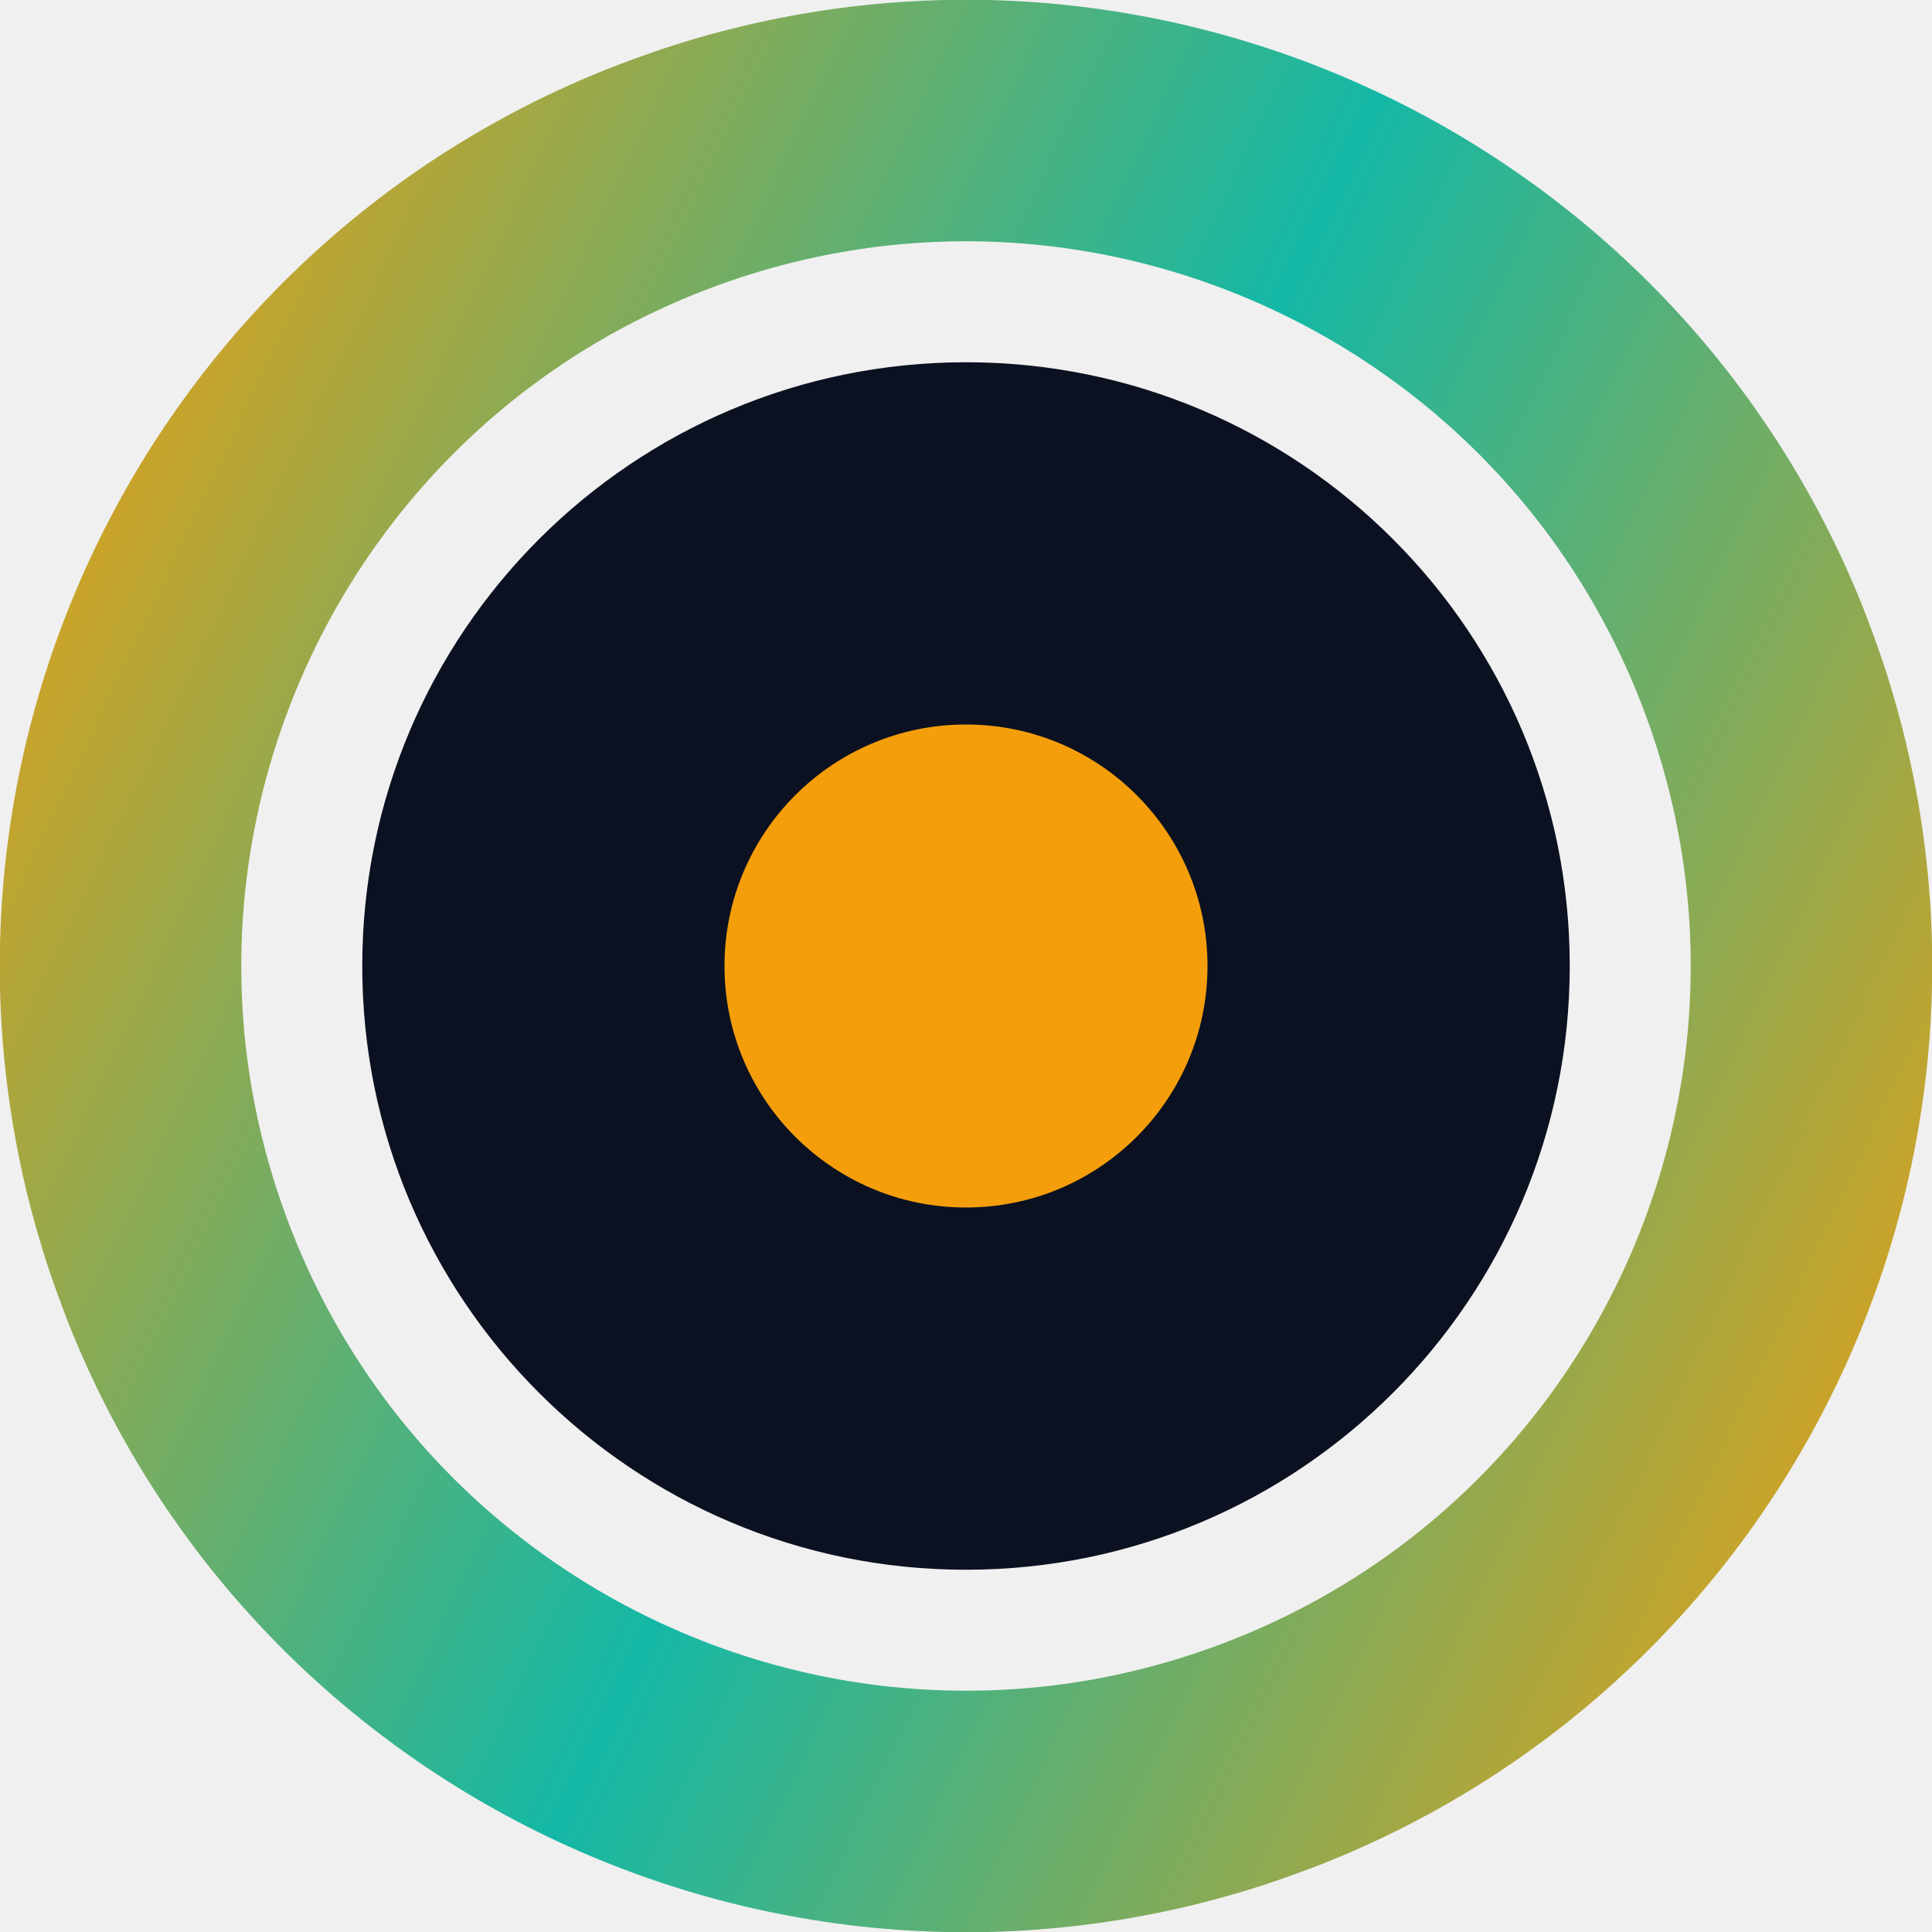
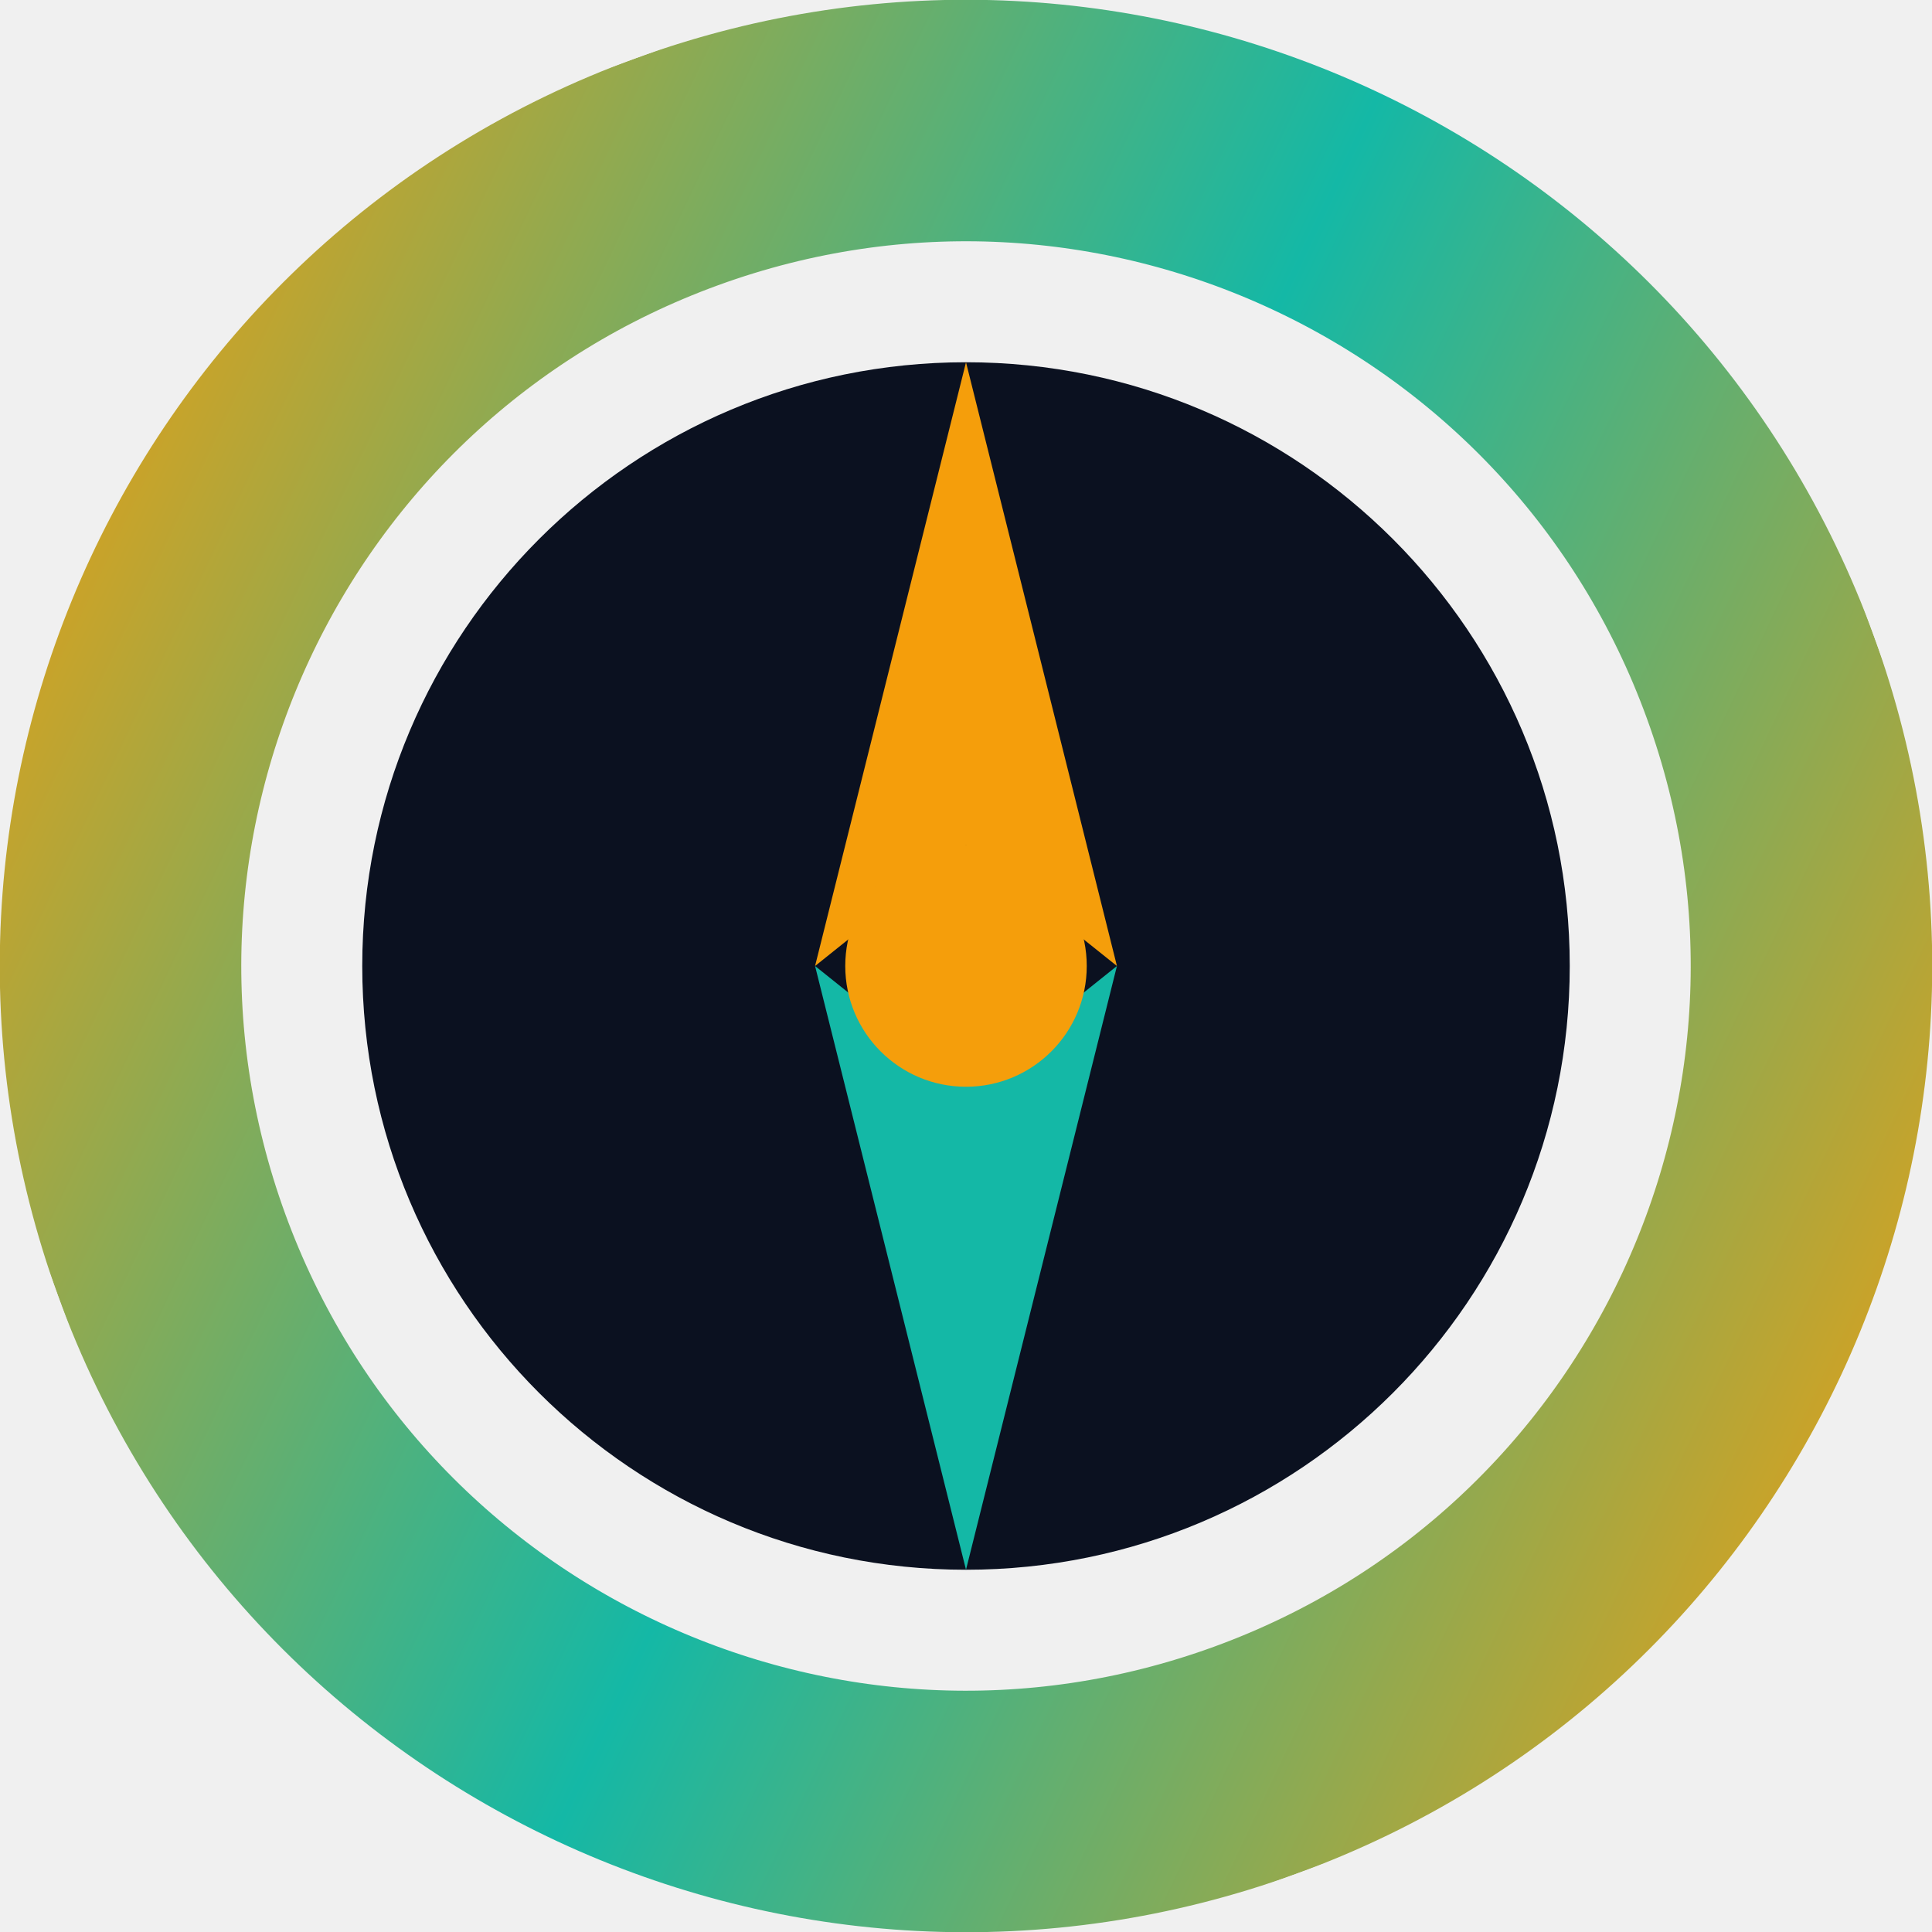
<svg xmlns="http://www.w3.org/2000/svg" viewBox="0 0 32 32" width="32" height="32">
  <defs>
-     <path id="ringPath" d="M16,2 A14,14 0 1,1 15.99,2" />
    <linearGradient id="amberTeal" x1="0%" y1="0%" x2="100%" y2="100%">
      <stop offset="0%" stop-color="#F59E0B" />
      <stop offset="50%" stop-color="#14B8A6" />
      <stop offset="100%" stop-color="#F59E0B" />
    </linearGradient>
    <mask id="ringMask">
      <rect width="32" height="32" fill="white" />
      <circle cx="16" cy="16" r="10" fill="black" />
    </mask>
  </defs>
  <circle cx="16" cy="16" r="14" fill="none" stroke="url(#amberTeal)" stroke-width="4" mask="url(#ringMask)" transform="rotate(-20 16 16)" />
  <circle cx="16" cy="16" r="10" fill="#0B1120" />
-   <circle cx="16" cy="16" r="4" fill="#F59E0B" />
+   <polygon points="16,6 13.5,16 16,14 18.5,16" fill="#F59E0B" />
+   <polygon points="16,26 13.5,16 16,18 18.5,16" fill="#14B8A6" />
+   <circle cx="16" cy="16" r="2" fill="#F59E0B" />
</svg>
